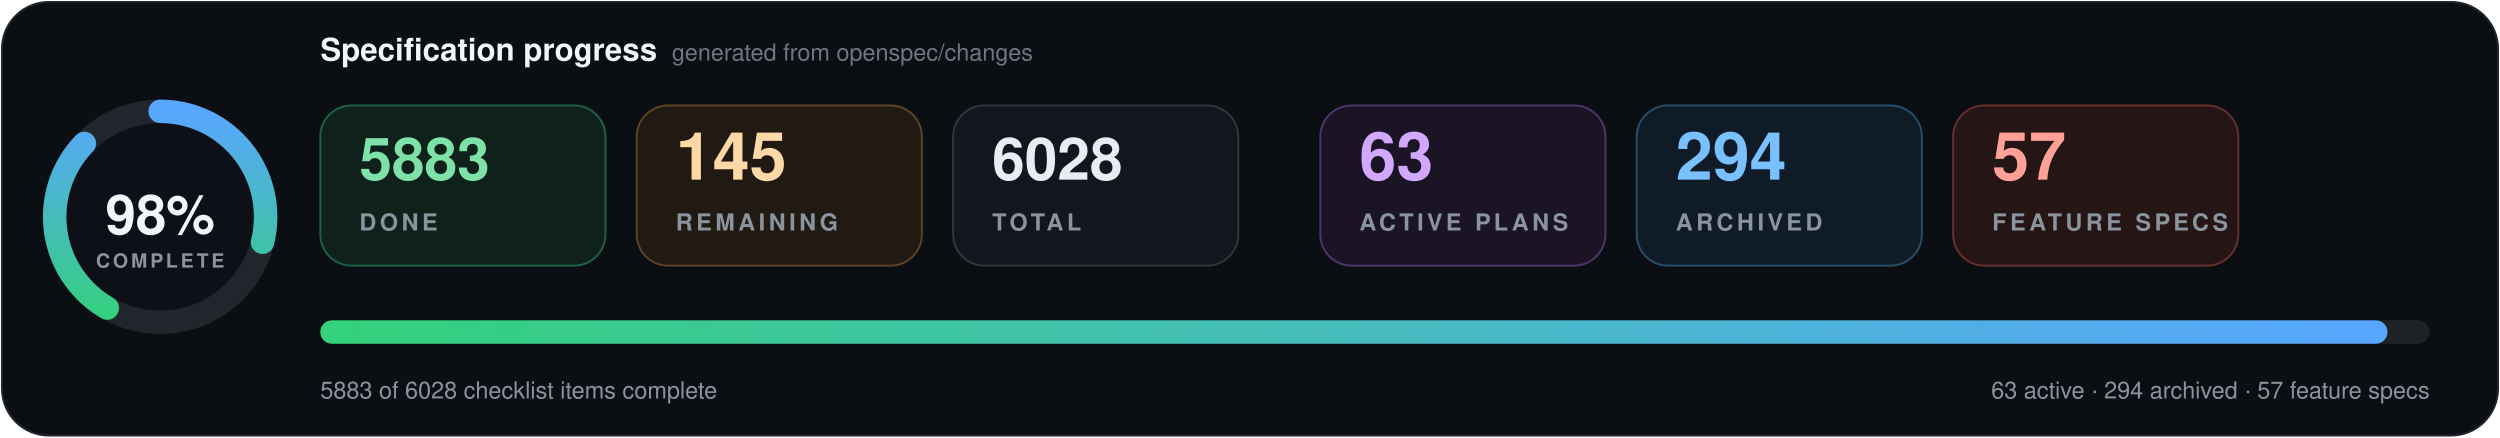
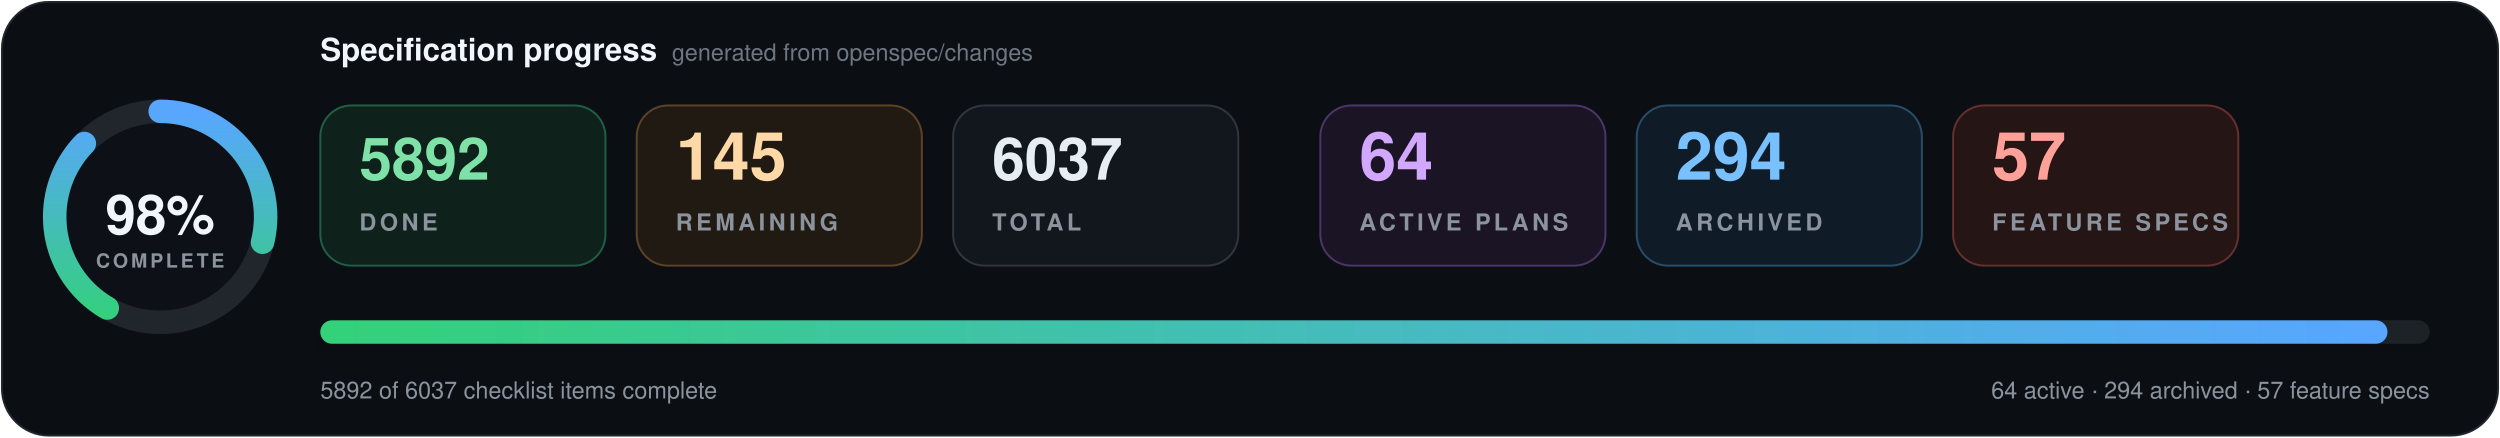
- <svg xmlns="http://www.w3.org/2000/svg" data-cache-version="1794803662" width="1280" height="224" viewBox="0 0 1280 224" role="img" aria-labelledby="title description" font-family="system-ui, -apple-system, BlinkMacSystemFont, 'Segoe UI', Helvetica, Arial, sans-serif" font-variant-numeric="tabular-nums">
+ <svg xmlns="http://www.w3.org/2000/svg" data-cache-version="1794818279" width="1280" height="224" viewBox="0 0 1280 224" role="img" aria-labelledby="title description" font-family="system-ui, -apple-system, BlinkMacSystemFont, 'Segoe UI', Helvetica, Arial, sans-serif" font-variant-numeric="tabular-nums">
  <defs>
    <linearGradient id="progress" x1="0" x2="1">
      <stop offset="0" stop-color="#33d17a" />
      <stop offset="1" stop-color="#58a6ff" />
    </linearGradient>
    <filter id="shadow" x="-10%" y="-20%" width="120%" height="150%">
      <feDropShadow dx="0" dy="7" stdDeviation="9" flood-color="#000" flood-opacity=".28" />
    </filter>
  </defs>
  <rect x="1" y="1" width="1278" height="222" rx="24" fill="#0b0f14" stroke="#21262d" />
  <g transform="translate(82 111)">
    <circle r="54" fill="#0d1117" stroke="#21262d" stroke-width="12" />
    <circle r="54" fill="none" stroke="url(#progress)" stroke-width="12" stroke-linecap="round" pathLength="100" stroke-dasharray="98 100" transform="rotate(-90)" />
    <text y="-1" text-anchor="middle" dominant-baseline="middle" fill="#f0f6fc" font-size="28" font-weight="800">98%</text>
    <text y="26" text-anchor="middle" fill="#8b949e" font-size="10" font-weight="700" letter-spacing="1.5">COMPLETE</text>
  </g>
  <text x="164" y="31" fill="#f0f6fc" font-size="16" font-weight="750">Specification progress</text>
  <text x="344" y="31" fill="#6e7681" font-size="12">generated from openspec/changes</text>
  <g transform="translate(164 54)">
    <rect width="146" height="82" rx="16" fill="#0f211b" stroke="#1f5f46" />
-     <text x="20" y="38" fill="#7ee2a8" font-size="30" font-weight="750">5883</text>
+     <text x="20" y="38" fill="#7ee2a8" font-size="30" font-weight="750">5892</text>
    <text x="20" y="64" fill="#8b949e" font-size="12" font-weight="700" letter-spacing="1.8">DONE</text>
  </g>
  <g transform="translate(326 54)">
    <rect width="146" height="82" rx="16" fill="#211a13" stroke="#5d4225" />
    <text x="20" y="38" fill="#ffd8a8" font-size="34" font-weight="750">145</text>
    <text x="20" y="64" fill="#8b949e" font-size="12" font-weight="700" letter-spacing="1.8">REMAINING</text>
  </g>
  <g transform="translate(488 54)">
    <rect width="146" height="82" rx="16" fill="#12171d" stroke="#30363d" />
-     <text x="20" y="38" fill="#e6edf3" font-size="30" font-weight="750">6028</text>
+     <text x="20" y="38" fill="#e6edf3" font-size="30" font-weight="750">6037</text>
    <text x="20" y="64" fill="#8b949e" font-size="12" font-weight="700" letter-spacing="1.8">TOTAL</text>
  </g>
  <g transform="translate(676 54)">
    <rect width="146" height="82" rx="16" fill="#1a1424" stroke="#4c3569" />
-     <text x="20" y="38" fill="#d2a8ff" font-size="34" font-weight="750">63</text>
+     <text x="20" y="38" fill="#d2a8ff" font-size="34" font-weight="750">64</text>
    <text x="20" y="64" fill="#8b949e" font-size="12" font-weight="700" letter-spacing="1.8">ACTIVE PLANS</text>
  </g>
  <g transform="translate(838 54)">
    <rect width="146" height="82" rx="16" fill="#0f1c27" stroke="#274d69" />
    <text x="20" y="38" fill="#79c0ff" font-size="34" font-weight="750">294</text>
    <text x="20" y="64" fill="#8b949e" font-size="12" font-weight="700" letter-spacing="1.8">ARCHIVED</text>
  </g>
  <g transform="translate(1000 54)">
    <rect width="146" height="82" rx="16" fill="#251514" stroke="#65302d" />
    <text x="20" y="38" fill="#ffa198" font-size="34" font-weight="750">57</text>
    <text x="20" y="64" fill="#8b949e" font-size="12" font-weight="700" letter-spacing="1.8">FEATURE SPECS</text>
  </g>
  <g filter="url(#shadow)">
    <rect x="164" y="164" width="1080" height="12" rx="6" fill="#1b2128" />
    <rect x="164" y="164" width="1058.4" height="12" rx="6" fill="url(#progress)" />
  </g>
-   <text x="164" y="204" fill="#8b949e" font-size="12">5883 of 6028 checklist items complete</text>
-   <text x="1244" y="204" text-anchor="end" fill="#8b949e" font-size="12">63 active · 294 archived · 57 feature specs</text>
+   <text x="164" y="204" fill="#8b949e" font-size="12">5892 of 6037 checklist items complete</text>
+   <text x="1244" y="204" text-anchor="end" fill="#8b949e" font-size="12">64 active · 294 archived · 57 feature specs</text>
</svg>
